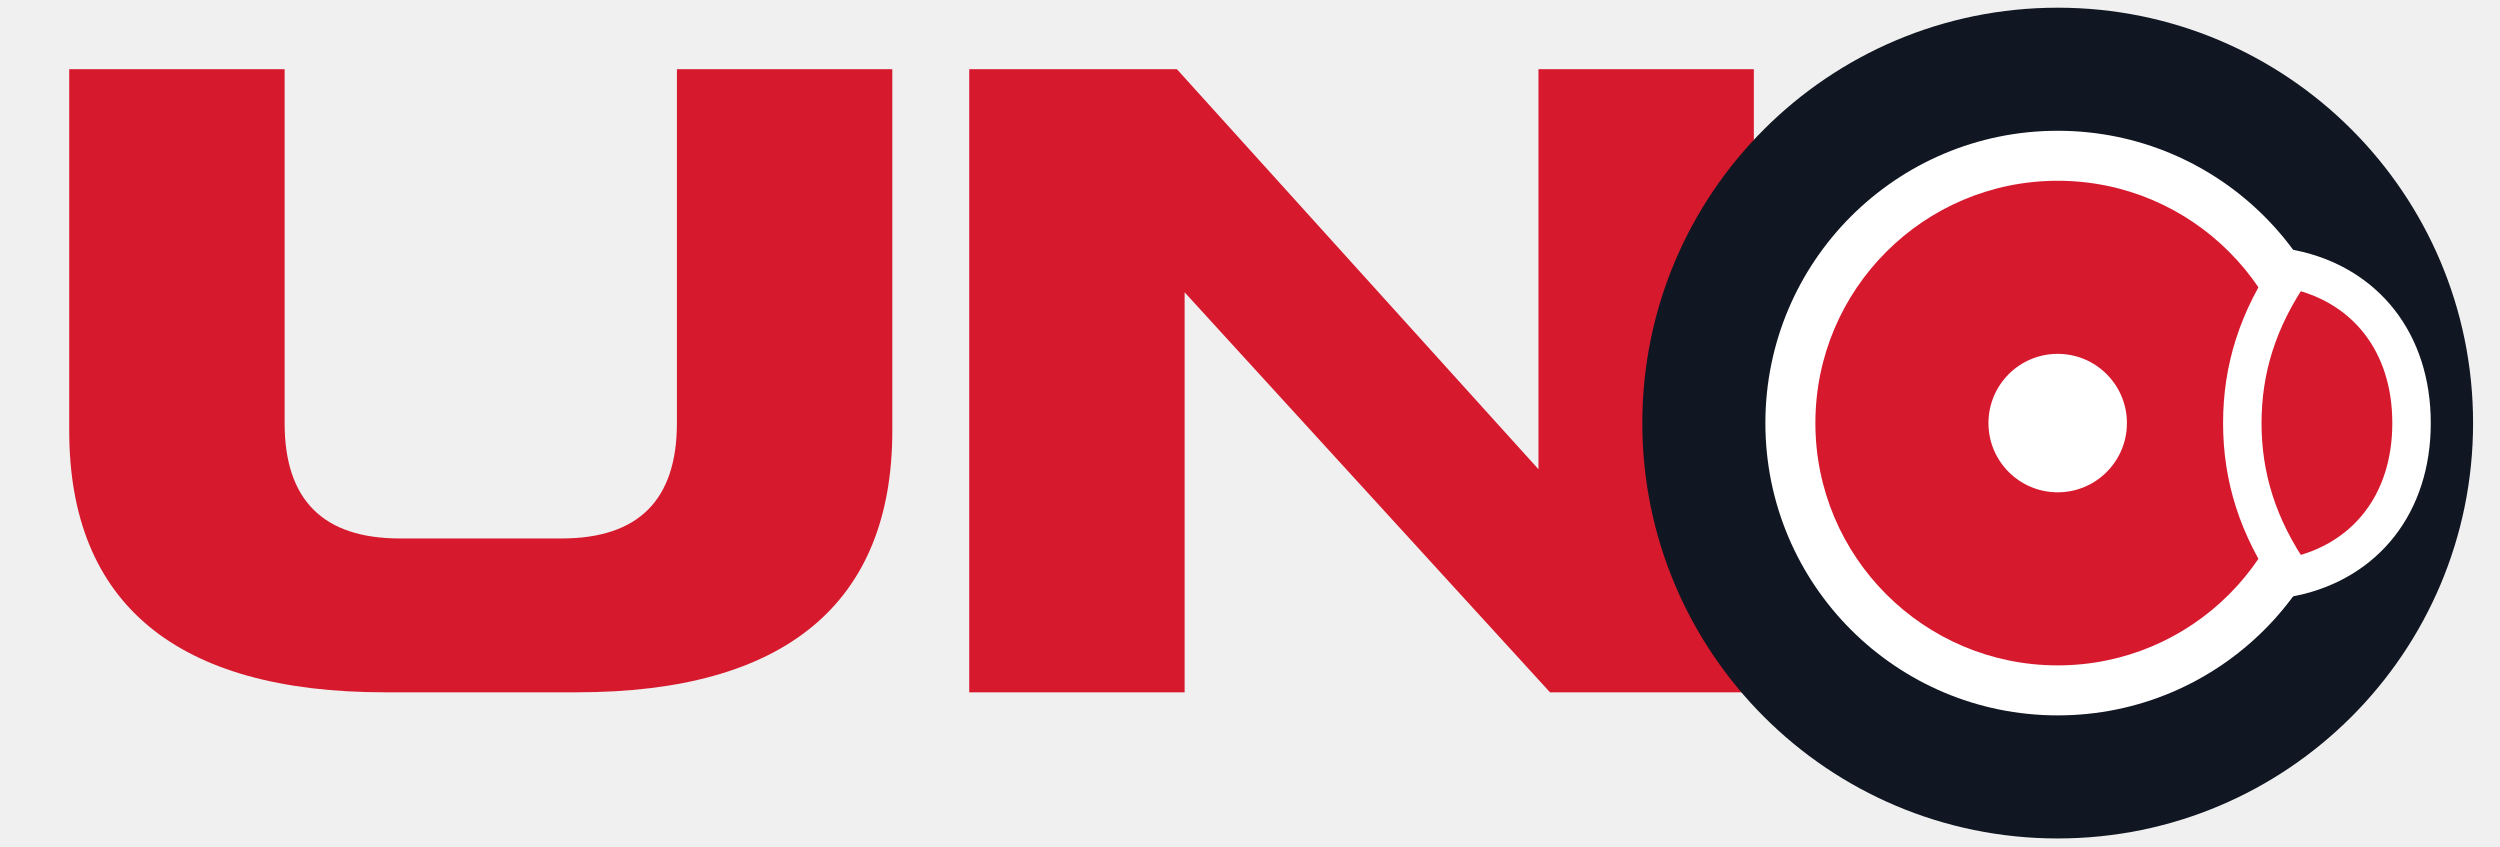
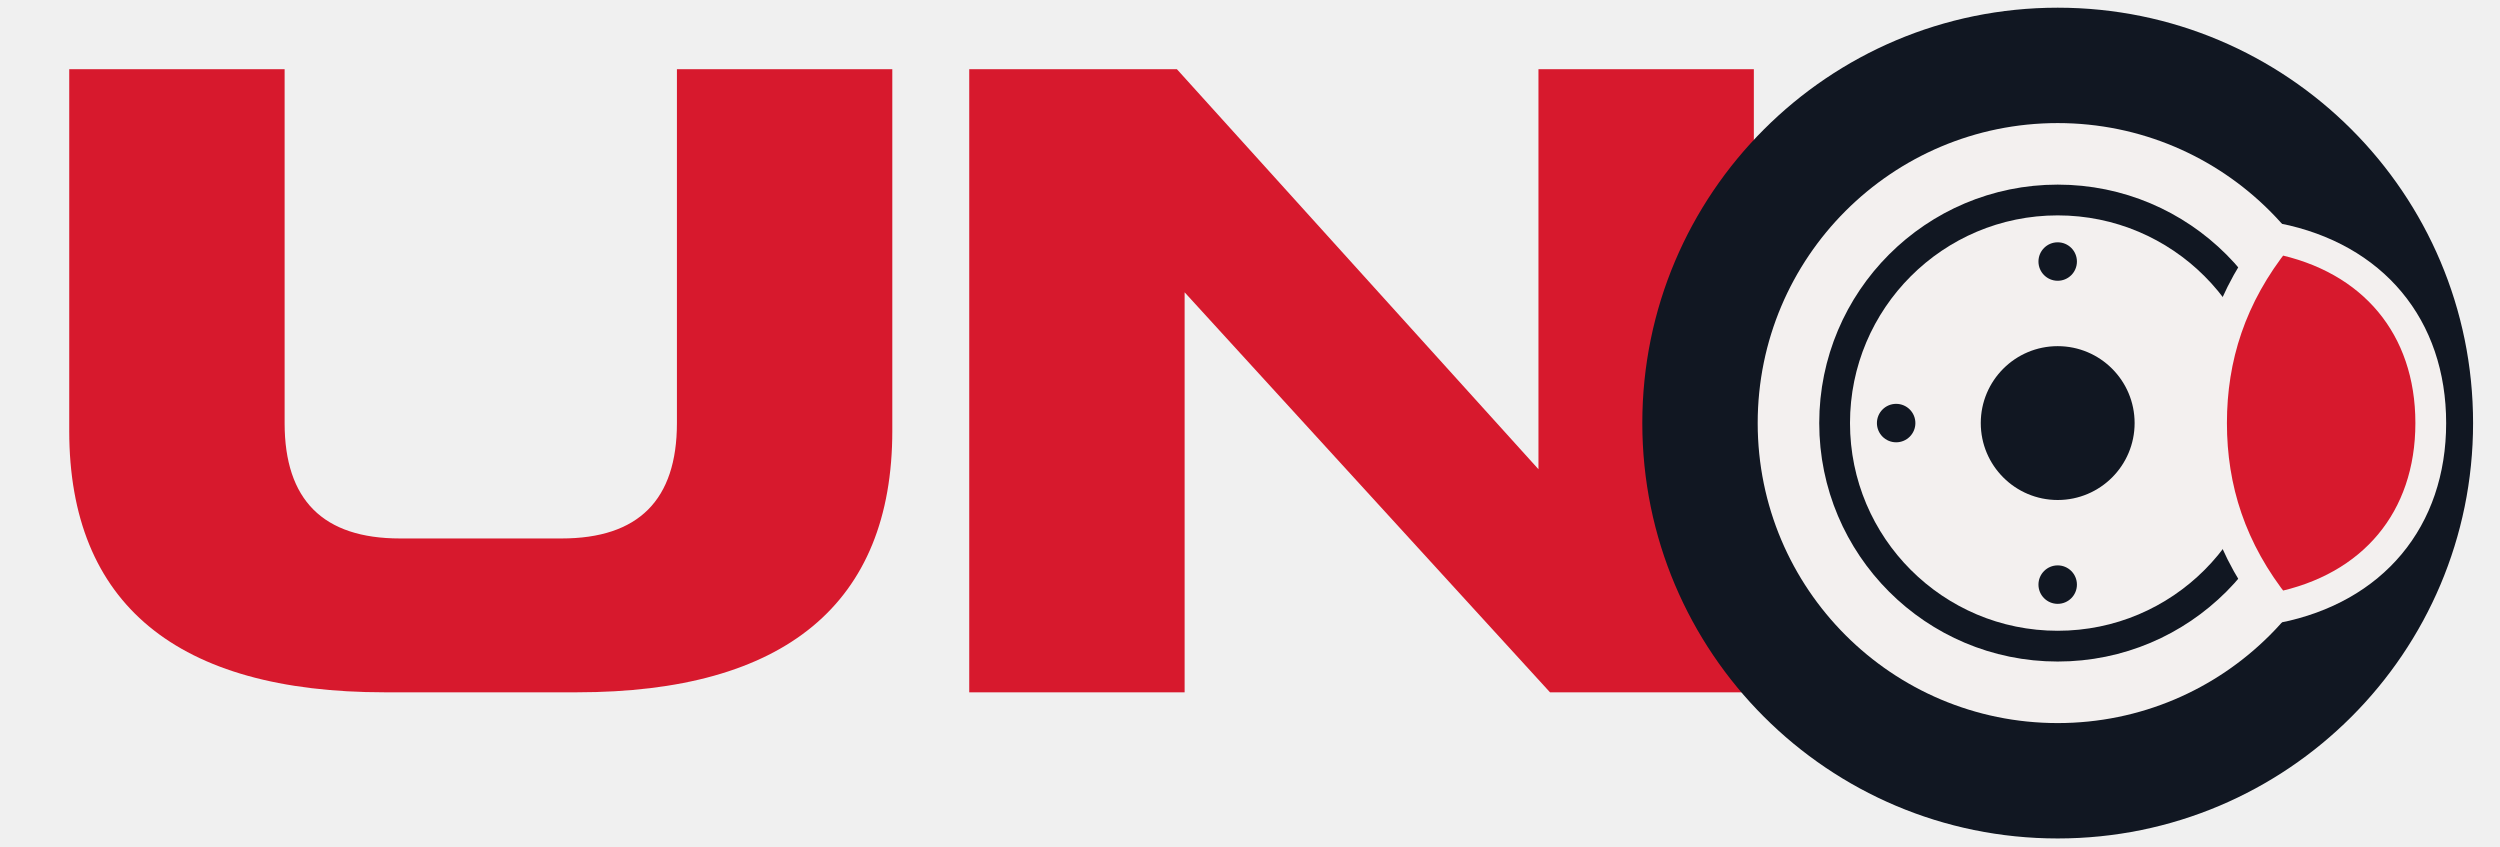
<svg xmlns="http://www.w3.org/2000/svg" viewBox="0 0 650 220" role="img" aria-labelledby="title desc">
  <g fill="#D7192D">
    <path d="M18 18h56v92c0 20 10 30 30 30h42c20 0 30-10 30-30V18h56v94c0 45-28 68-82 68H100c-54 0-82-23-82-68V18Z" />
    <path d="M252 180V18h54l94 104V18h56v162h-53L308 76v104h-56Z" />
  </g>
  <g transform="translate(535 110)">
    <circle r="108" fill="#111722" />
-     <circle r="76" fill="#FFFFFF" />
-     <circle r="63" fill="#D7192D" />
-     <circle r="18" fill="#FFFFFF" />
-     <path d="M61-40c19 4 31 19 31 40S80 36 61 40C52 27 48 14 48 0s4-27 13-40Z" fill="#D7192D" stroke="#FFFFFF" stroke-width="10" />
+     <circle r="78" fill="#F3F0EF" />
+     <circle r="58" fill="none" stroke="#111722" stroke-width="8" />
+     <circle r="20" fill="#111722" />
+     <circle cx="0" cy="-42" r="5" fill="#111722" />
+     <circle cx="42" cy="0" r="5" fill="#111722" />
+     <circle cx="0" cy="42" r="5" fill="#111722" />
+     <circle cx="-42" cy="0" r="5" fill="#111722" />
+     <path d="M57-48c25 5 40 23 40 48S82 43 57 48C45 33 40 17 40 0s5-33 17-48Z" fill="#D7192D" stroke="#F3F0EF" stroke-width="8" />
  </g>
</svg>
